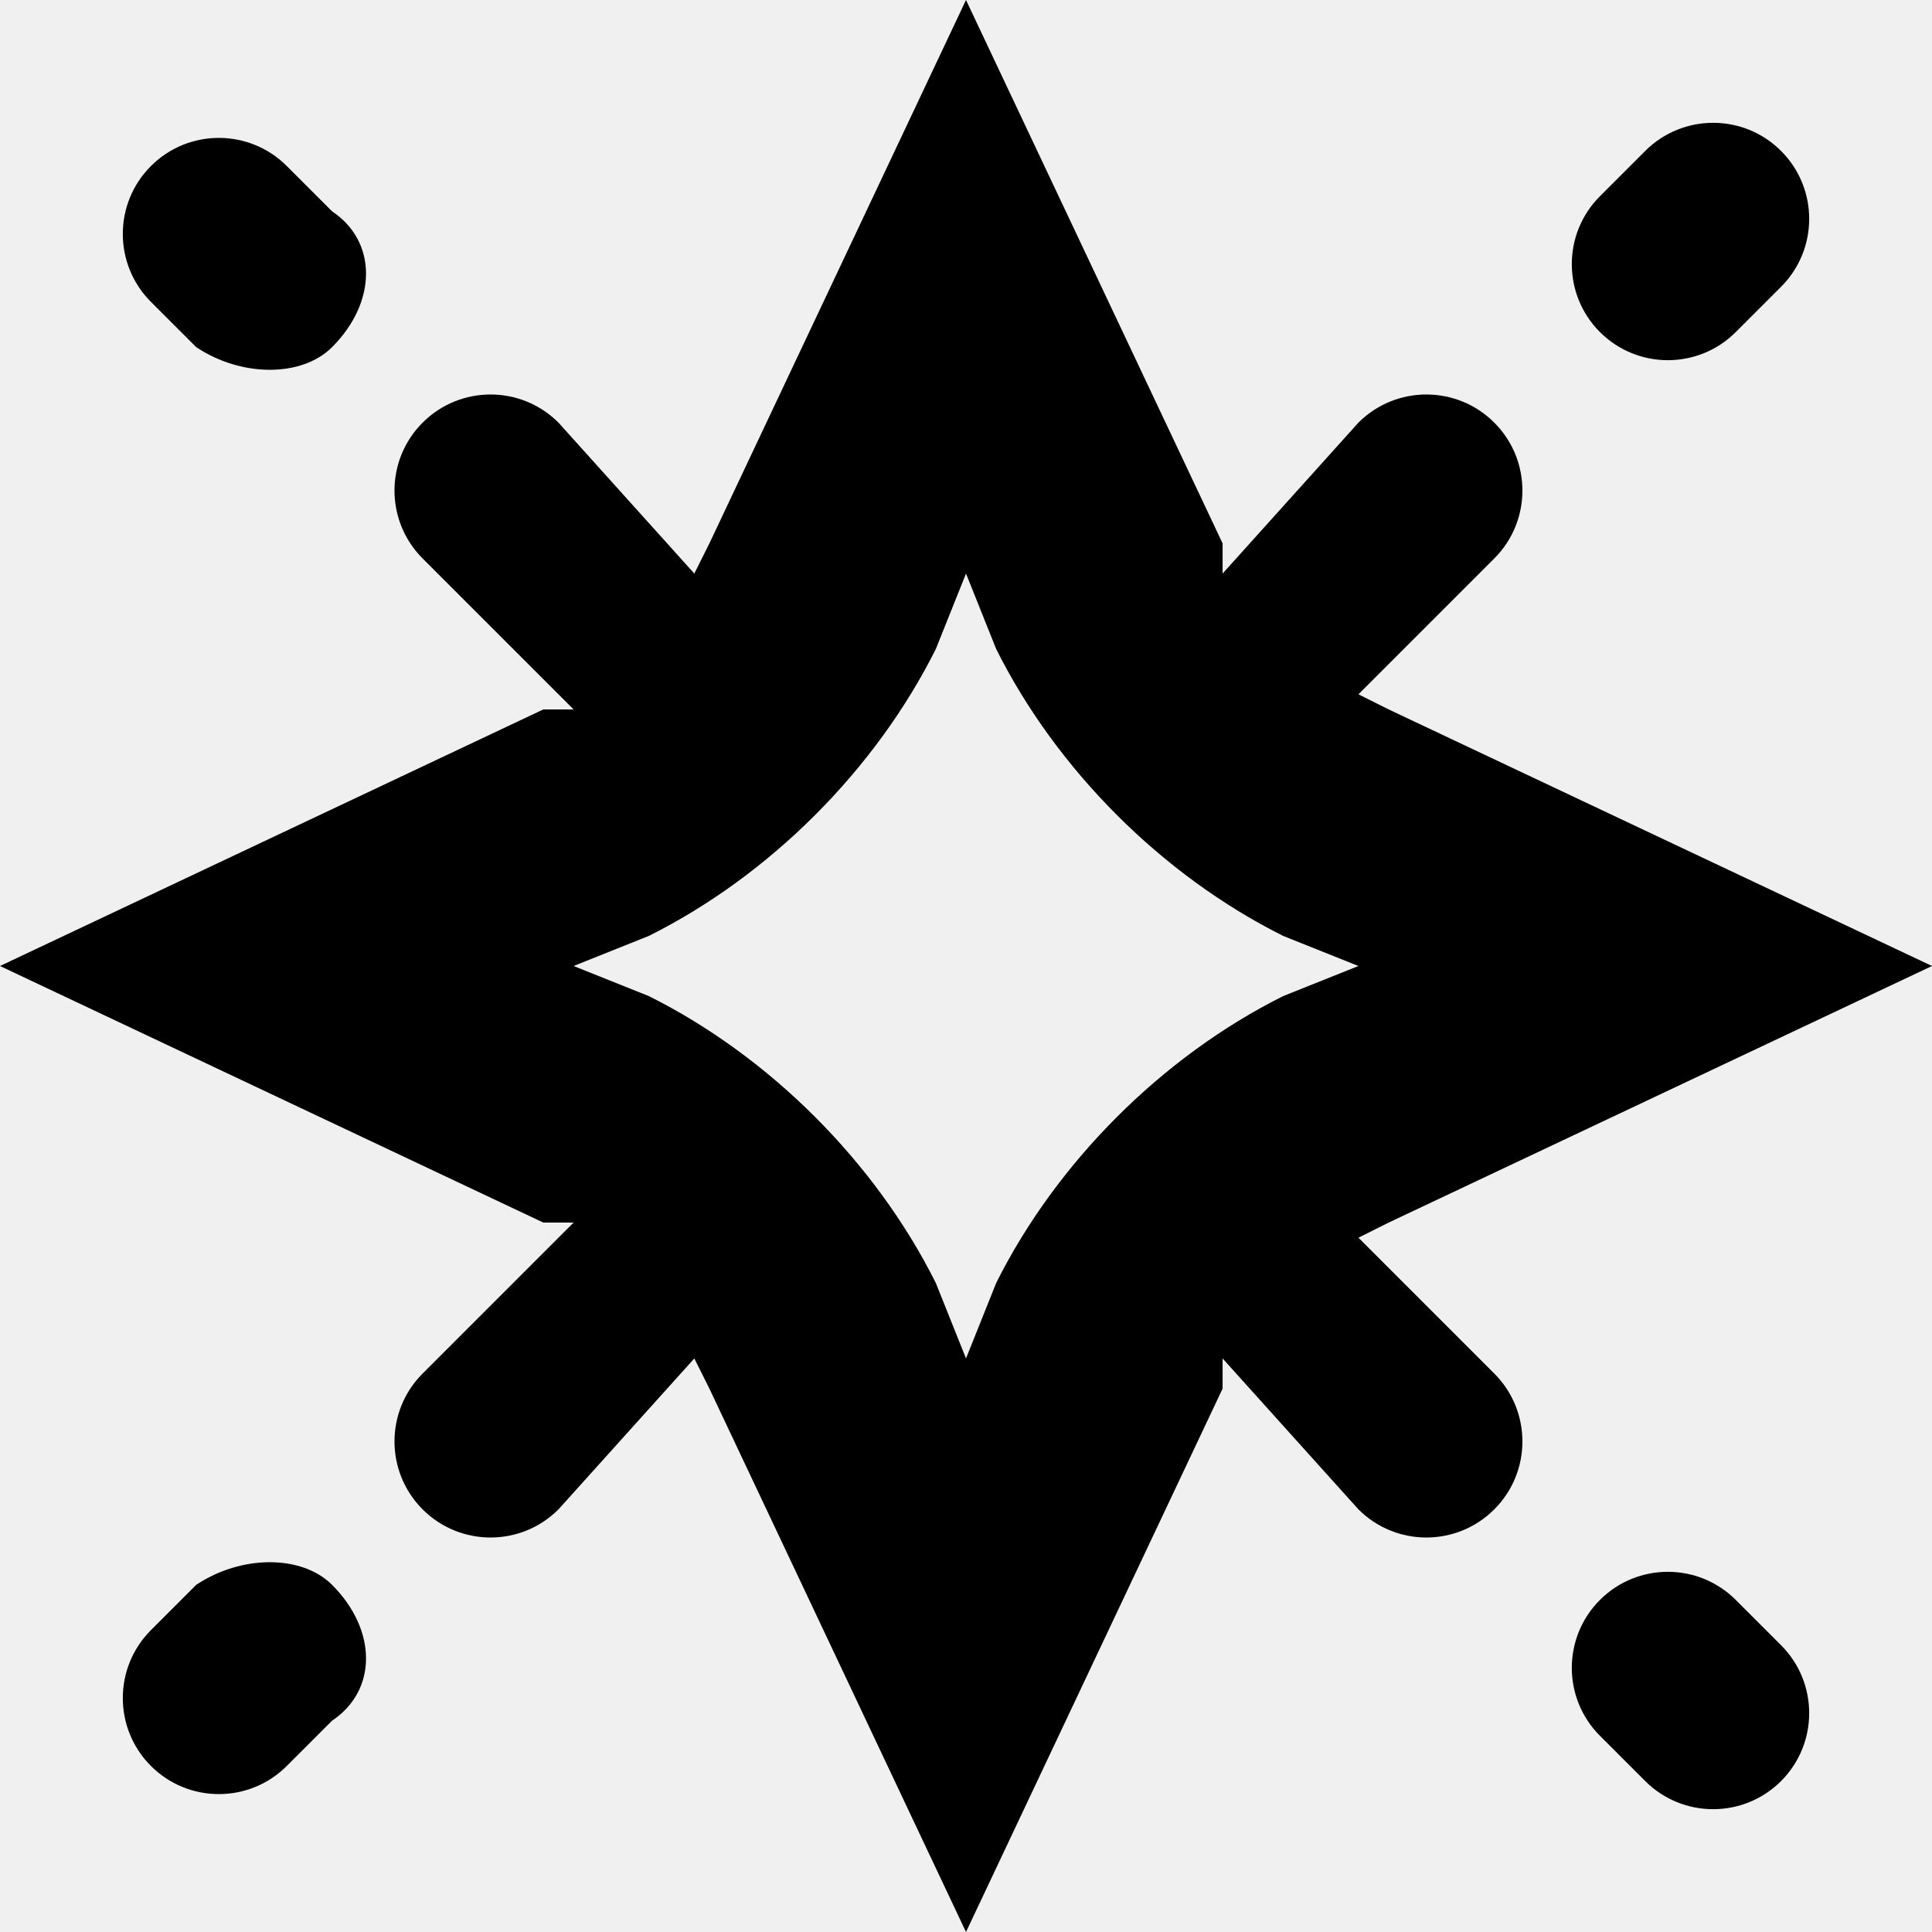
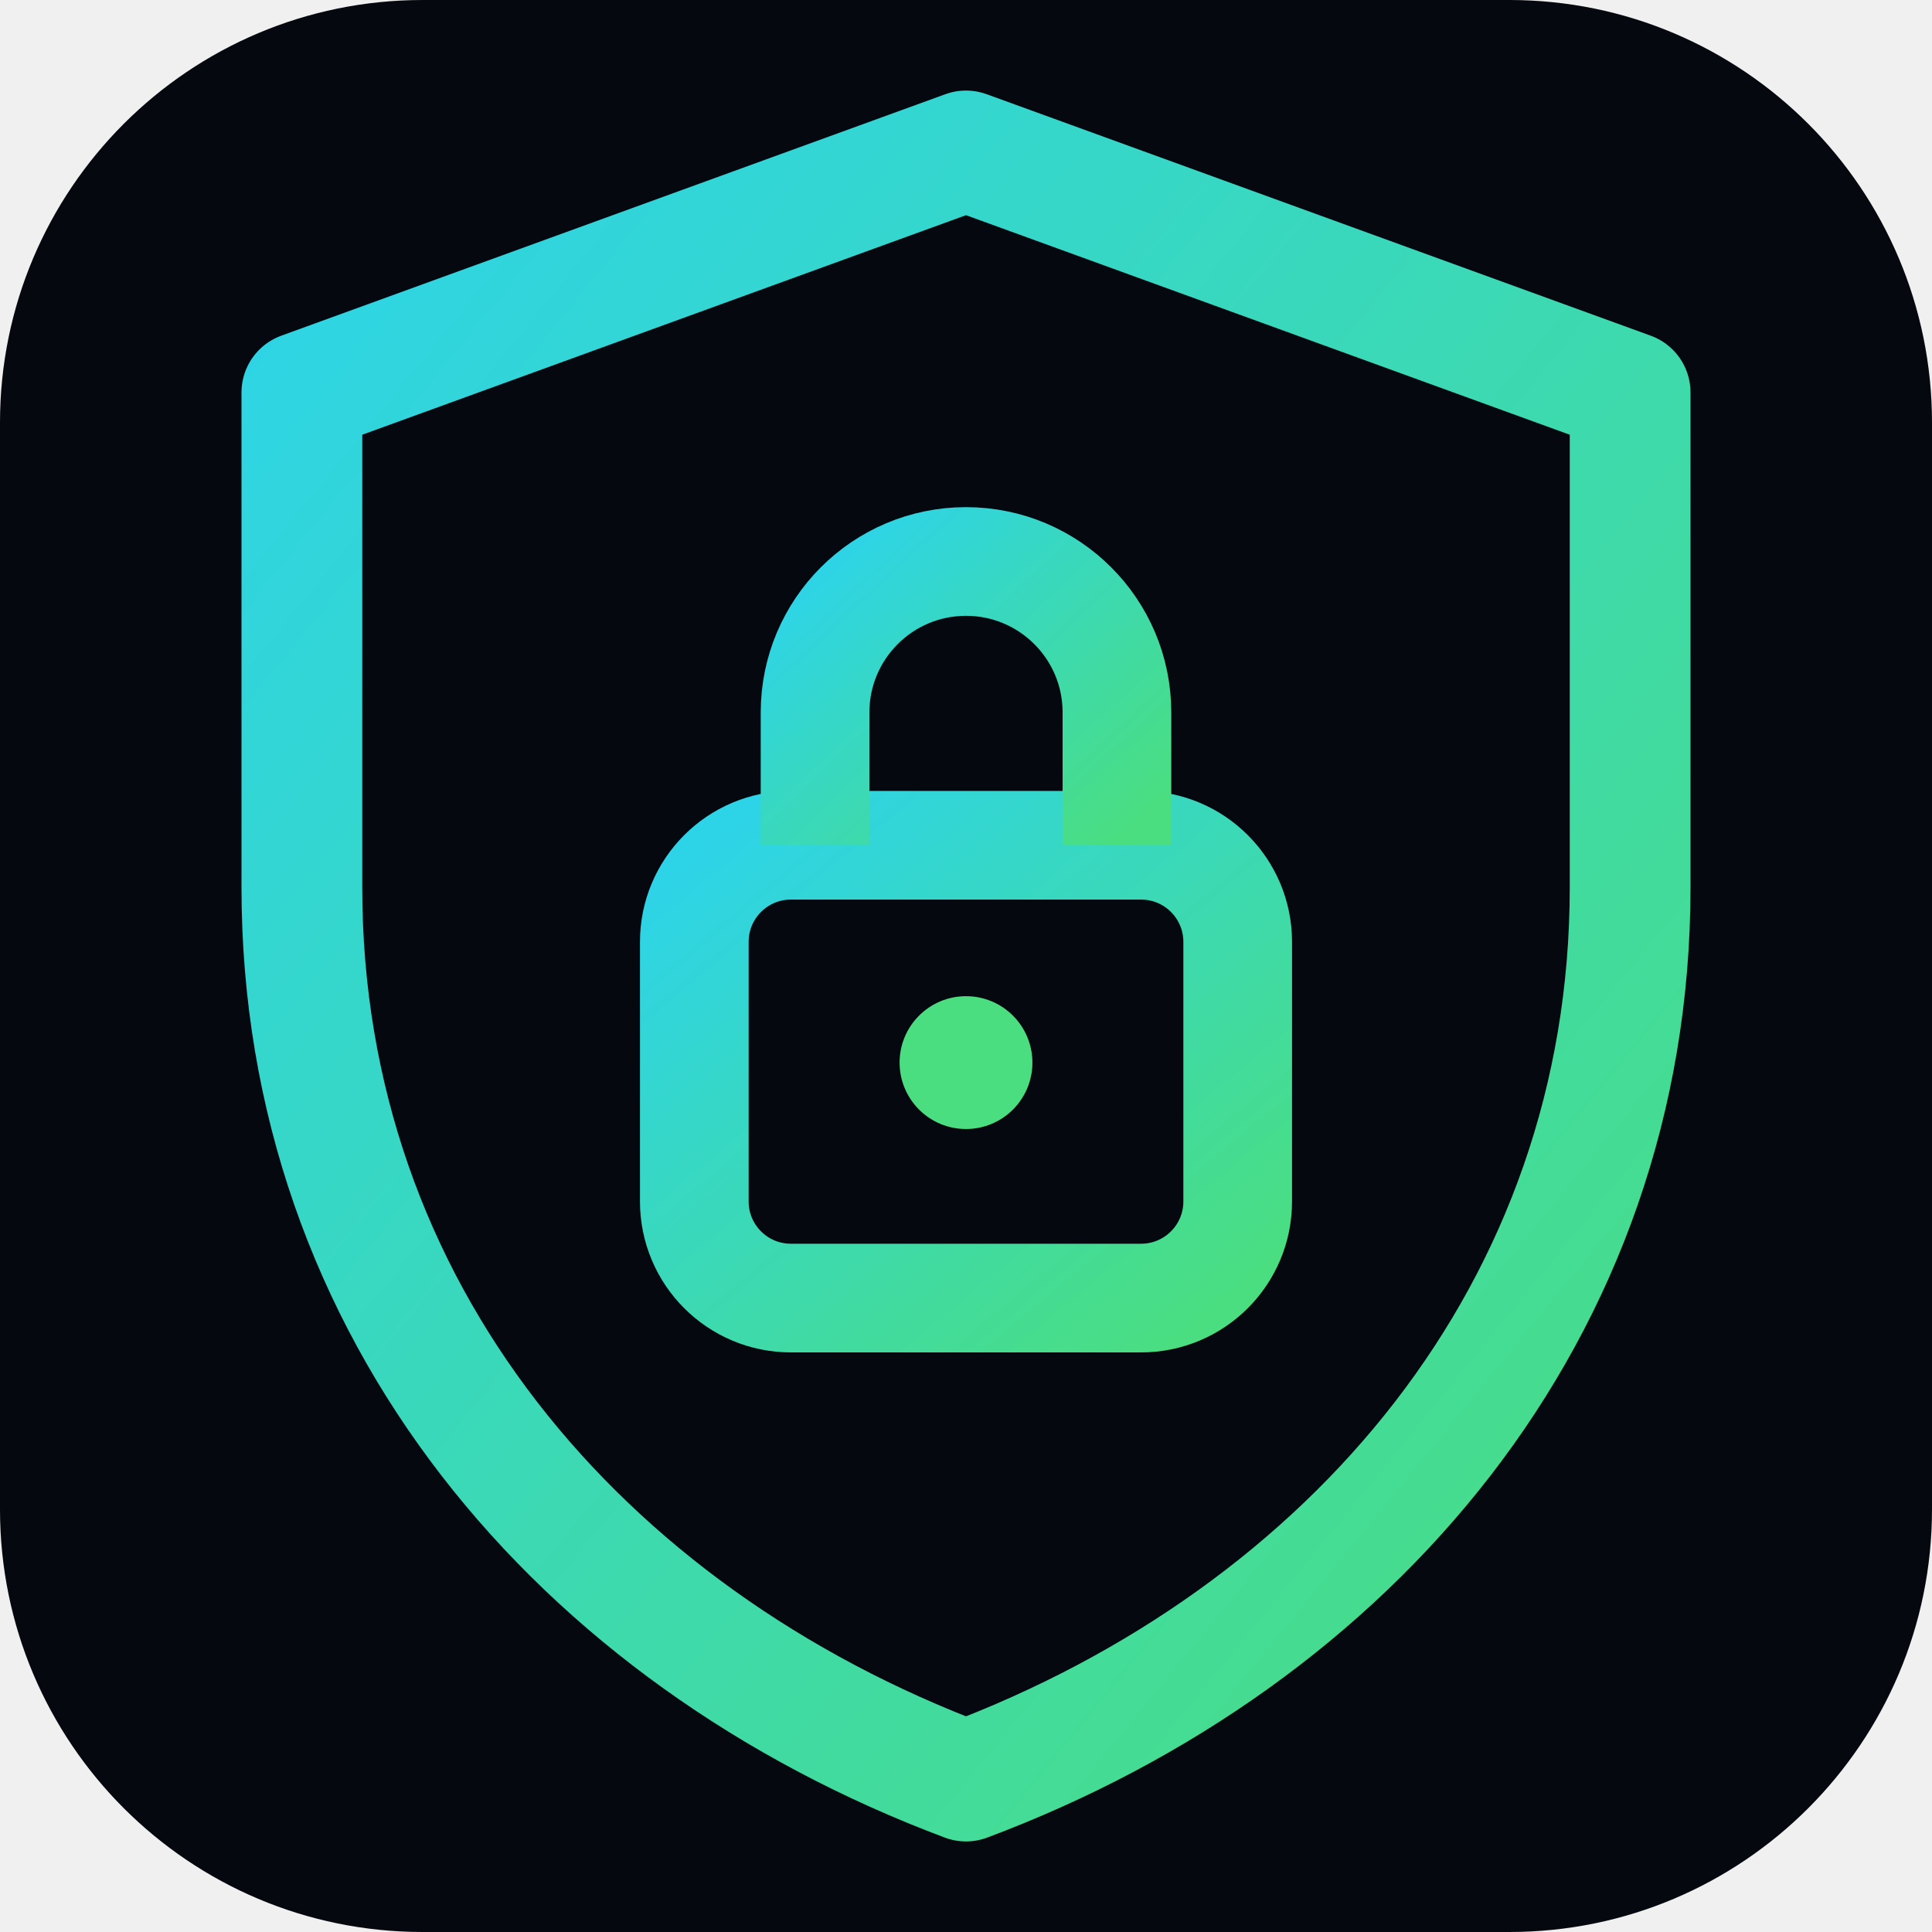
- <svg xmlns="http://www.w3.org/2000/svg" viewBox="0 0 128 128">
-   <path fill-rule="evenodd" d="M81 36 64 0 47 36l-1 2-9-10a6 6 0 0 0-9 9l10 10h-2L0 64l36 17h2L28 91a6 6 0 1 0 9 9l9-10 1 2 17 36 17-36v-2l9 10a6 6 0 1 0 9-9l-9-9 2-1 36-17-36-17-2-1 9-9a6 6 0 1 0-9-9l-9 10v-2Zm-17 2-2 5c-4 8-11 15-19 19l-5 2 5 2c8 4 15 11 19 19l2 5 2-5c4-8 11-15 19-19l5-2-5-2c-8-4-15-11-19-19l-2-5Z" clip-rule="evenodd" />
-   <path d="M118 19a6 6 0 0 0-9-9l-3 3a6 6 0 1 0 9 9l3-3Zm-96 4c-2 2-6 2-9 0l-3-3a6 6 0 1 1 9-9l3 3c3 2 3 6 0 9Zm0 82c-2-2-6-2-9 0l-3 3a6 6 0 1 0 9 9l3-3c3-2 3-6 0-9Zm96 4a6 6 0 0 1-9 9l-3-3a6 6 0 1 1 9-9l3 3Z" />
-   <style>path{fill:#000}@media (prefers-color-scheme:dark){path{fill:#fff}}</style>
+ <svg xmlns="http://www.w3.org/2000/svg" viewBox="0 0 32 32">
+   <rect width="32" height="32" rx="7" fill="#05080f" />
+   <defs>
+     <linearGradient id="g" x1="0" y1="0" x2="1" y2="1">
+       <stop offset="0%" stop-color="#2dd4e8" />
+       <stop offset="100%" stop-color="#4ade80" />
+     </linearGradient>
+   </defs>
+   <path d="M16 2.5 27 6.5v8.2c0 7-4.6 12.4-11 14.8C9.6 27.1 5 21.7 5 14.7V6.5Z" fill="none" stroke="url(#g)" stroke-width="2" stroke-linejoin="round" />
+   <rect x="11.5" y="14" width="9" height="7.5" rx="1.6" fill="none" stroke="url(#g)" stroke-width="1.8" />
+   <path d="M13.5 14v-2.2a2.5 2.5 0 0 1 5 0V14" fill="none" stroke="url(#g)" stroke-width="1.8" />
+   <circle cx="16" cy="17.6" r="1.1" fill="#4ade80" />
</svg>
